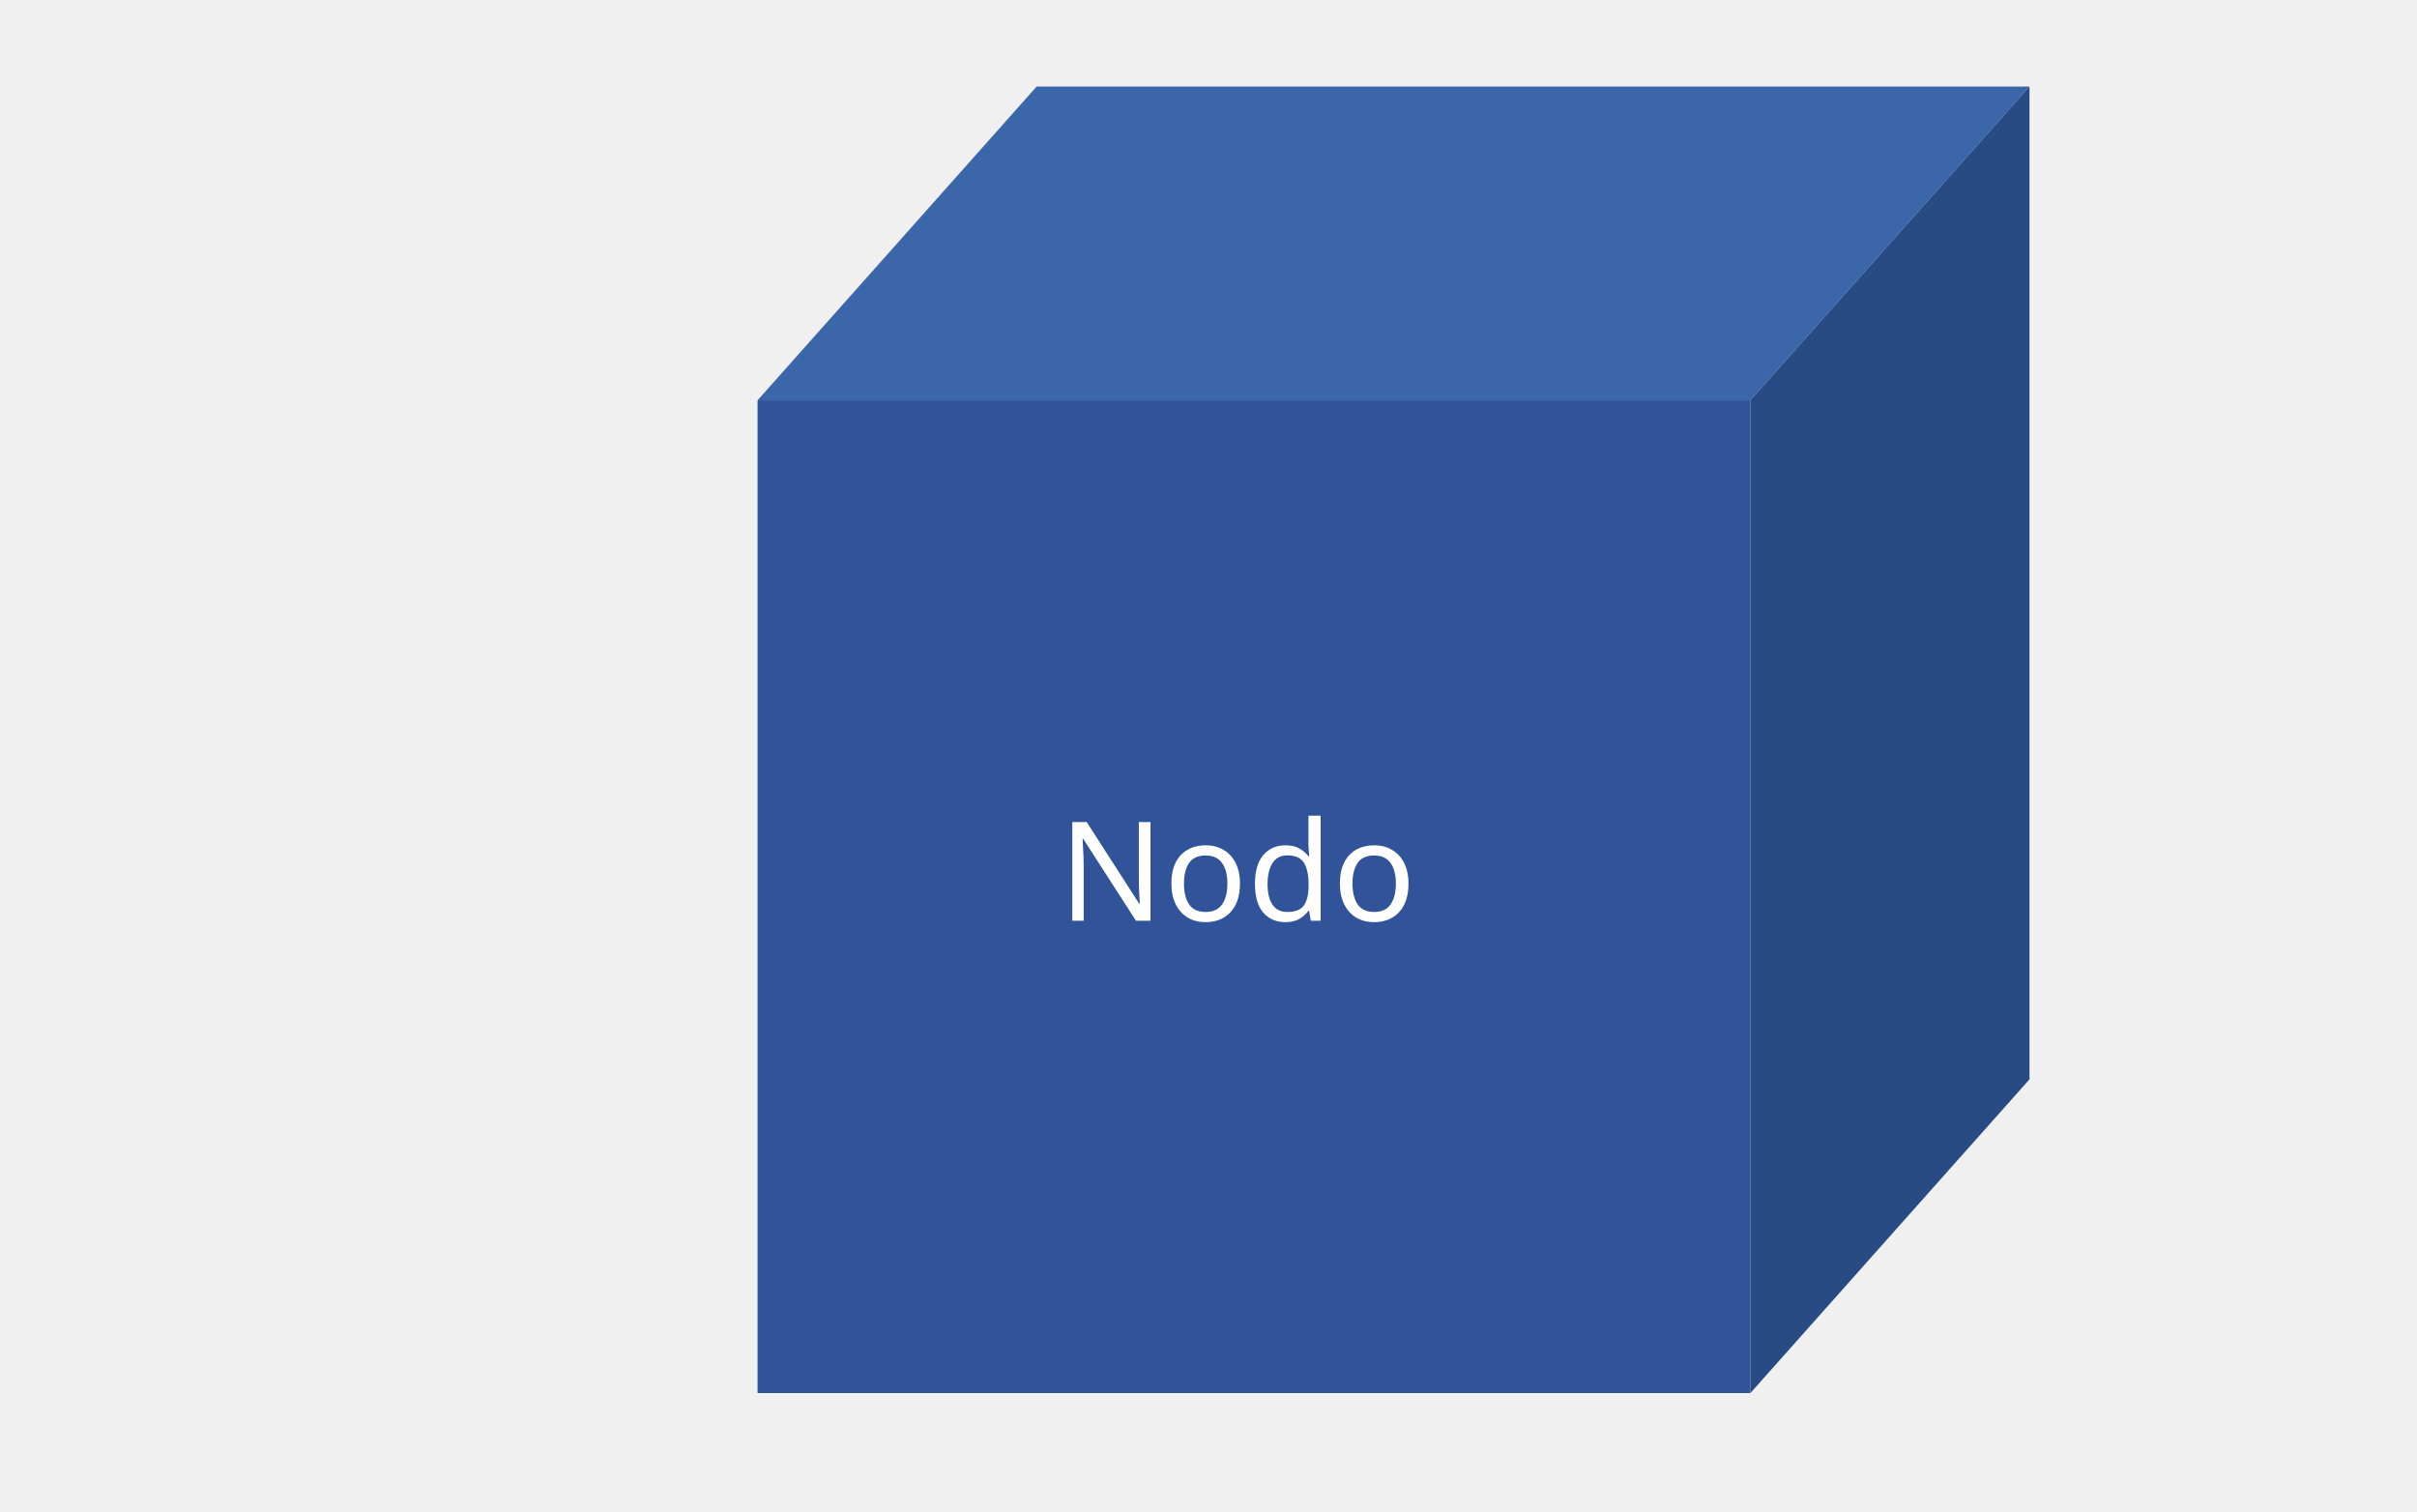
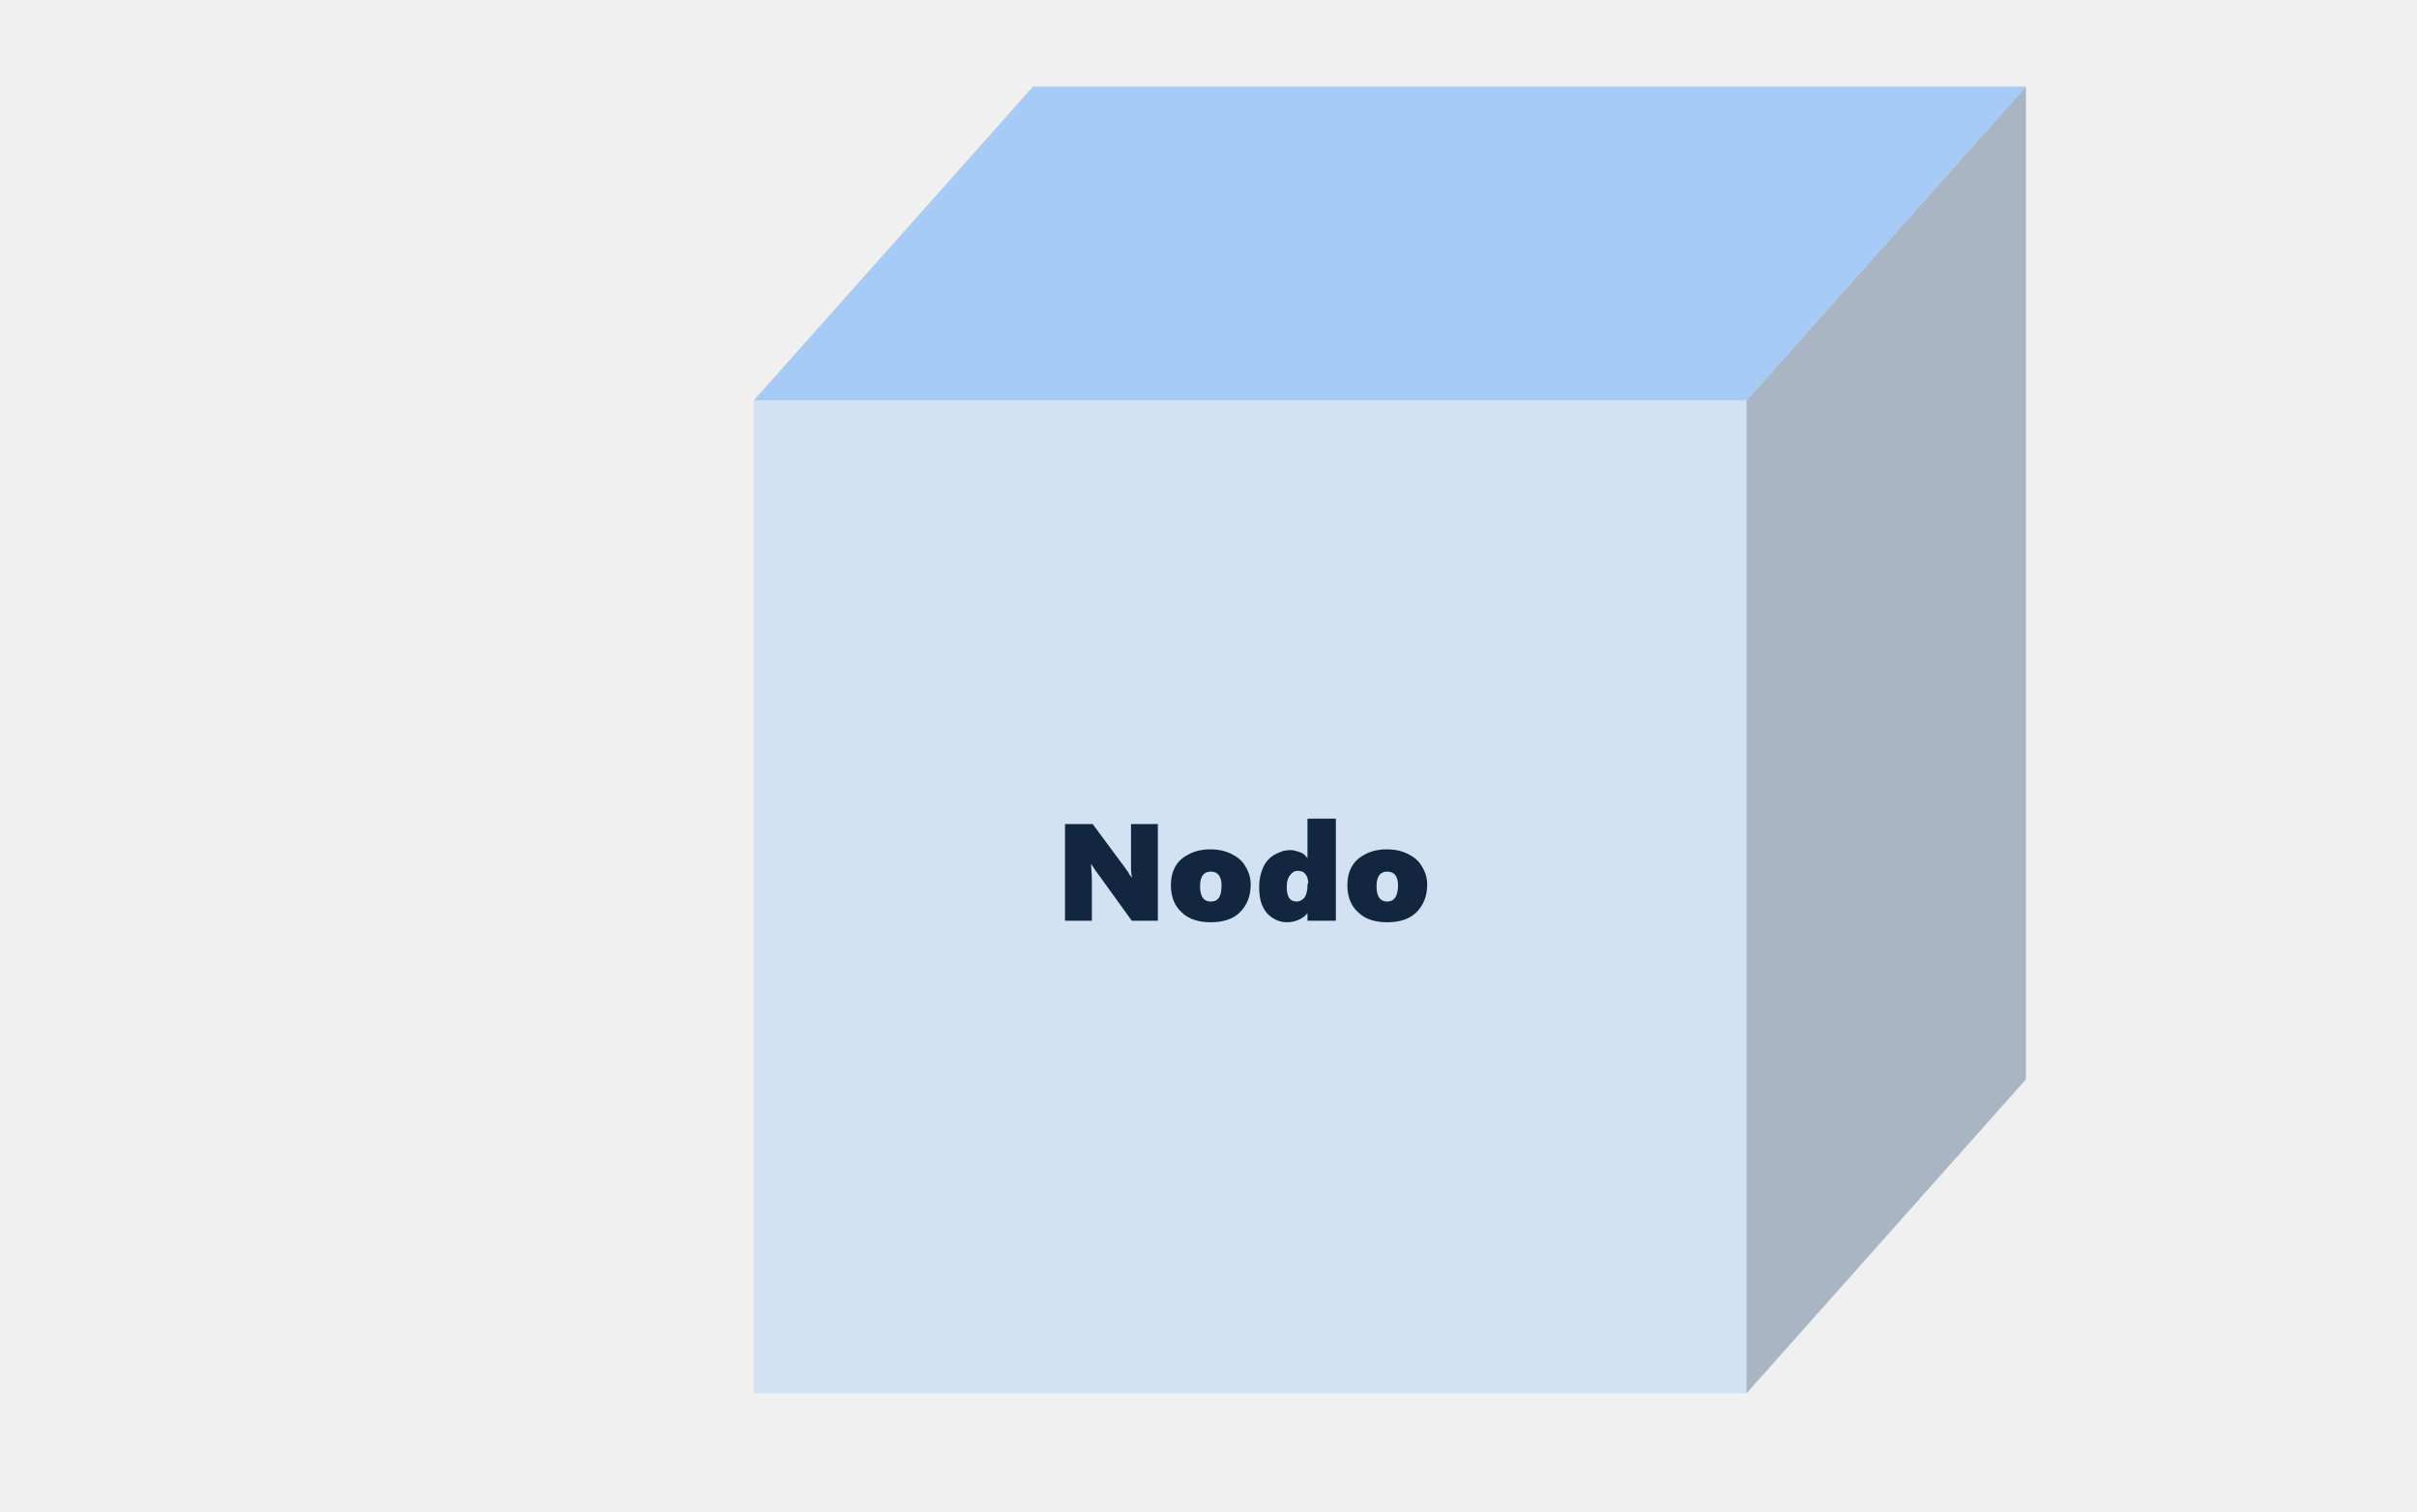
- <svg xmlns="http://www.w3.org/2000/svg" width="315" height="197" viewBox="0 0 315 197">
-   <g id="Grupo_141347" data-name="Grupo 141347" transform="translate(-1020 -1158)">
-     <g id="Grupo_141282" data-name="Grupo 141282" transform="translate(20)">
-       <g id="Grupo_141273" data-name="Grupo 141273" transform="translate(1098.731 1169.284)">
-         <rect id="Rectángulo_36546" data-name="Rectángulo 36546" width="129.394" height="129.394" transform="translate(0 40.887)" fill="#305399" />
-         <path id="Trazado_118187" data-name="Trazado 118187" d="M36.37,0,0,40.887H129.394L165.764,0Z" transform="translate(0 0)" fill="#3c66aa" />
-         <path id="Trazado_118188" data-name="Trazado 118188" d="M162.2,0l-36.37,40.887V170.28l36.37-40.887Z" transform="translate(3.563 0)" fill="#284b84" />
-       </g>
-       <rect id="Rectángulo_36564" data-name="Rectángulo 36564" width="315" height="197" transform="translate(1000 1158)" fill="none" />
+ <svg xmlns="http://www.w3.org/2000/svg" version="1.1" id="Capa_1" x="0px" y="0px" viewBox="0 0 315 197" style="enable-background:new 0 0 315 197;" xml:space="preserve">
+   <style type="text/css">
+ 	.st0{fill:#D2E2F3;}
+ 	.st1{fill:#A6CBF7;}
+ 	.st2{fill:#A9B5C3;}
+ 	.st3{fill:none;}
+ 	.st4{enable-background:new    ;}
+ 	.st5{fill:#12263F;}
+ </style>
+   <g id="Grupo_141282" transform="translate(-1000 -1158)">
+     <g id="Grupo_141273" transform="translate(1098.731 1169.284)">
+       <rect id="Rectángulo_36546" x="-0.5" y="40.9" class="st0" width="129.4" height="129.4" />
+       <path id="Trazado_118187" class="st1" d="M35.9,0L-0.5,40.9h129.4L165.3,0H35.9z" />
+       <path id="Trazado_118188" class="st2" d="M165.3,0l-36.4,40.9v129.4l36.4-40.9V0z" />
    </g>
-     <text id="Nodo" transform="translate(1158 1259)" fill="#fff" font-size="18" font-family="SegoeUIBlack, Segoe UI">
-       <tspan x="0" y="19">Nodo</tspan>
-     </text>
+     <rect id="Rectángulo_36564" x="999.5" y="1158" class="st3" width="315" height="197" />
+   </g>
+   <g class="st4">
+     <path class="st5" d="M147.5,120l-4.4-6.1c-0.4-0.5-0.6-0.9-0.9-1.3h0c0,0.6,0.1,1.3,0.1,2.1v5.3h-3.5v-12.6h3.6l4.3,5.8   c0.1,0.1,0.1,0.2,0.2,0.3s0.2,0.2,0.2,0.3s0.1,0.2,0.2,0.3s0.1,0.2,0.2,0.3h0c0-0.3-0.1-0.7-0.1-1.3v-5.7h3.5V120H147.5z" />
+     <path class="st5" d="M163,115.3c0,1.5-0.5,2.7-1.4,3.6c-0.9,0.9-2.2,1.3-3.8,1.3c-1.6,0-2.9-0.4-3.8-1.3c-0.9-0.8-1.4-2-1.4-3.5   c0-1,0.2-1.8,0.6-2.5s1-1.2,1.8-1.6s1.7-0.6,2.7-0.6c1.1,0,2,0.2,2.8,0.6c0.8,0.4,1.4,0.9,1.8,1.6C162.8,113.7,163,114.5,163,115.3   z M159.2,115.4c0-1.2-0.5-1.8-1.4-1.8s-1.4,0.6-1.4,1.9c0,1.4,0.5,2,1.4,2C158.8,117.5,159.2,116.8,159.2,115.4z" />
+     <path class="st5" d="M170.4,120v-1h0c-0.3,0.4-0.7,0.7-1.2,0.9c-0.5,0.2-1,0.3-1.4,0.3c-0.8,0-1.4-0.2-2-0.6   c-0.6-0.4-1-0.9-1.3-1.6c-0.3-0.7-0.4-1.5-0.4-2.4c0-1,0.2-1.8,0.5-2.5s0.8-1.3,1.5-1.7s1.3-0.6,2.1-0.6c0.4,0,0.7,0.1,1,0.2   c0.3,0.1,0.6,0.2,0.8,0.4c0.2,0.2,0.4,0.4,0.4,0.5h0v-5.2h3.7V120H170.4z M170.5,115.2c0-0.5-0.1-1-0.4-1.3c-0.2-0.3-0.6-0.4-1-0.4   s-0.7,0.2-1,0.6c-0.3,0.4-0.4,0.9-0.4,1.5c0,1.3,0.4,1.9,1.3,1.9c0.4,0,0.7-0.2,1-0.5c0.2-0.3,0.4-0.8,0.4-1.5V115.2z" />
+     <path class="st5" d="M186,115.3c0,1.5-0.5,2.7-1.4,3.6c-0.9,0.9-2.2,1.3-3.8,1.3c-1.6,0-2.9-0.4-3.8-1.3c-0.9-0.8-1.4-2-1.4-3.5   c0-1,0.2-1.8,0.6-2.5s1-1.2,1.8-1.6s1.7-0.6,2.7-0.6c1.1,0,2,0.2,2.8,0.6c0.8,0.4,1.4,0.9,1.8,1.6C185.8,113.7,186,114.5,186,115.3   z M182.2,115.4c0-1.2-0.5-1.8-1.4-1.8s-1.4,0.6-1.4,1.9c0,1.4,0.5,2,1.4,2C181.7,117.5,182.2,116.8,182.2,115.4z" />
  </g>
</svg>
